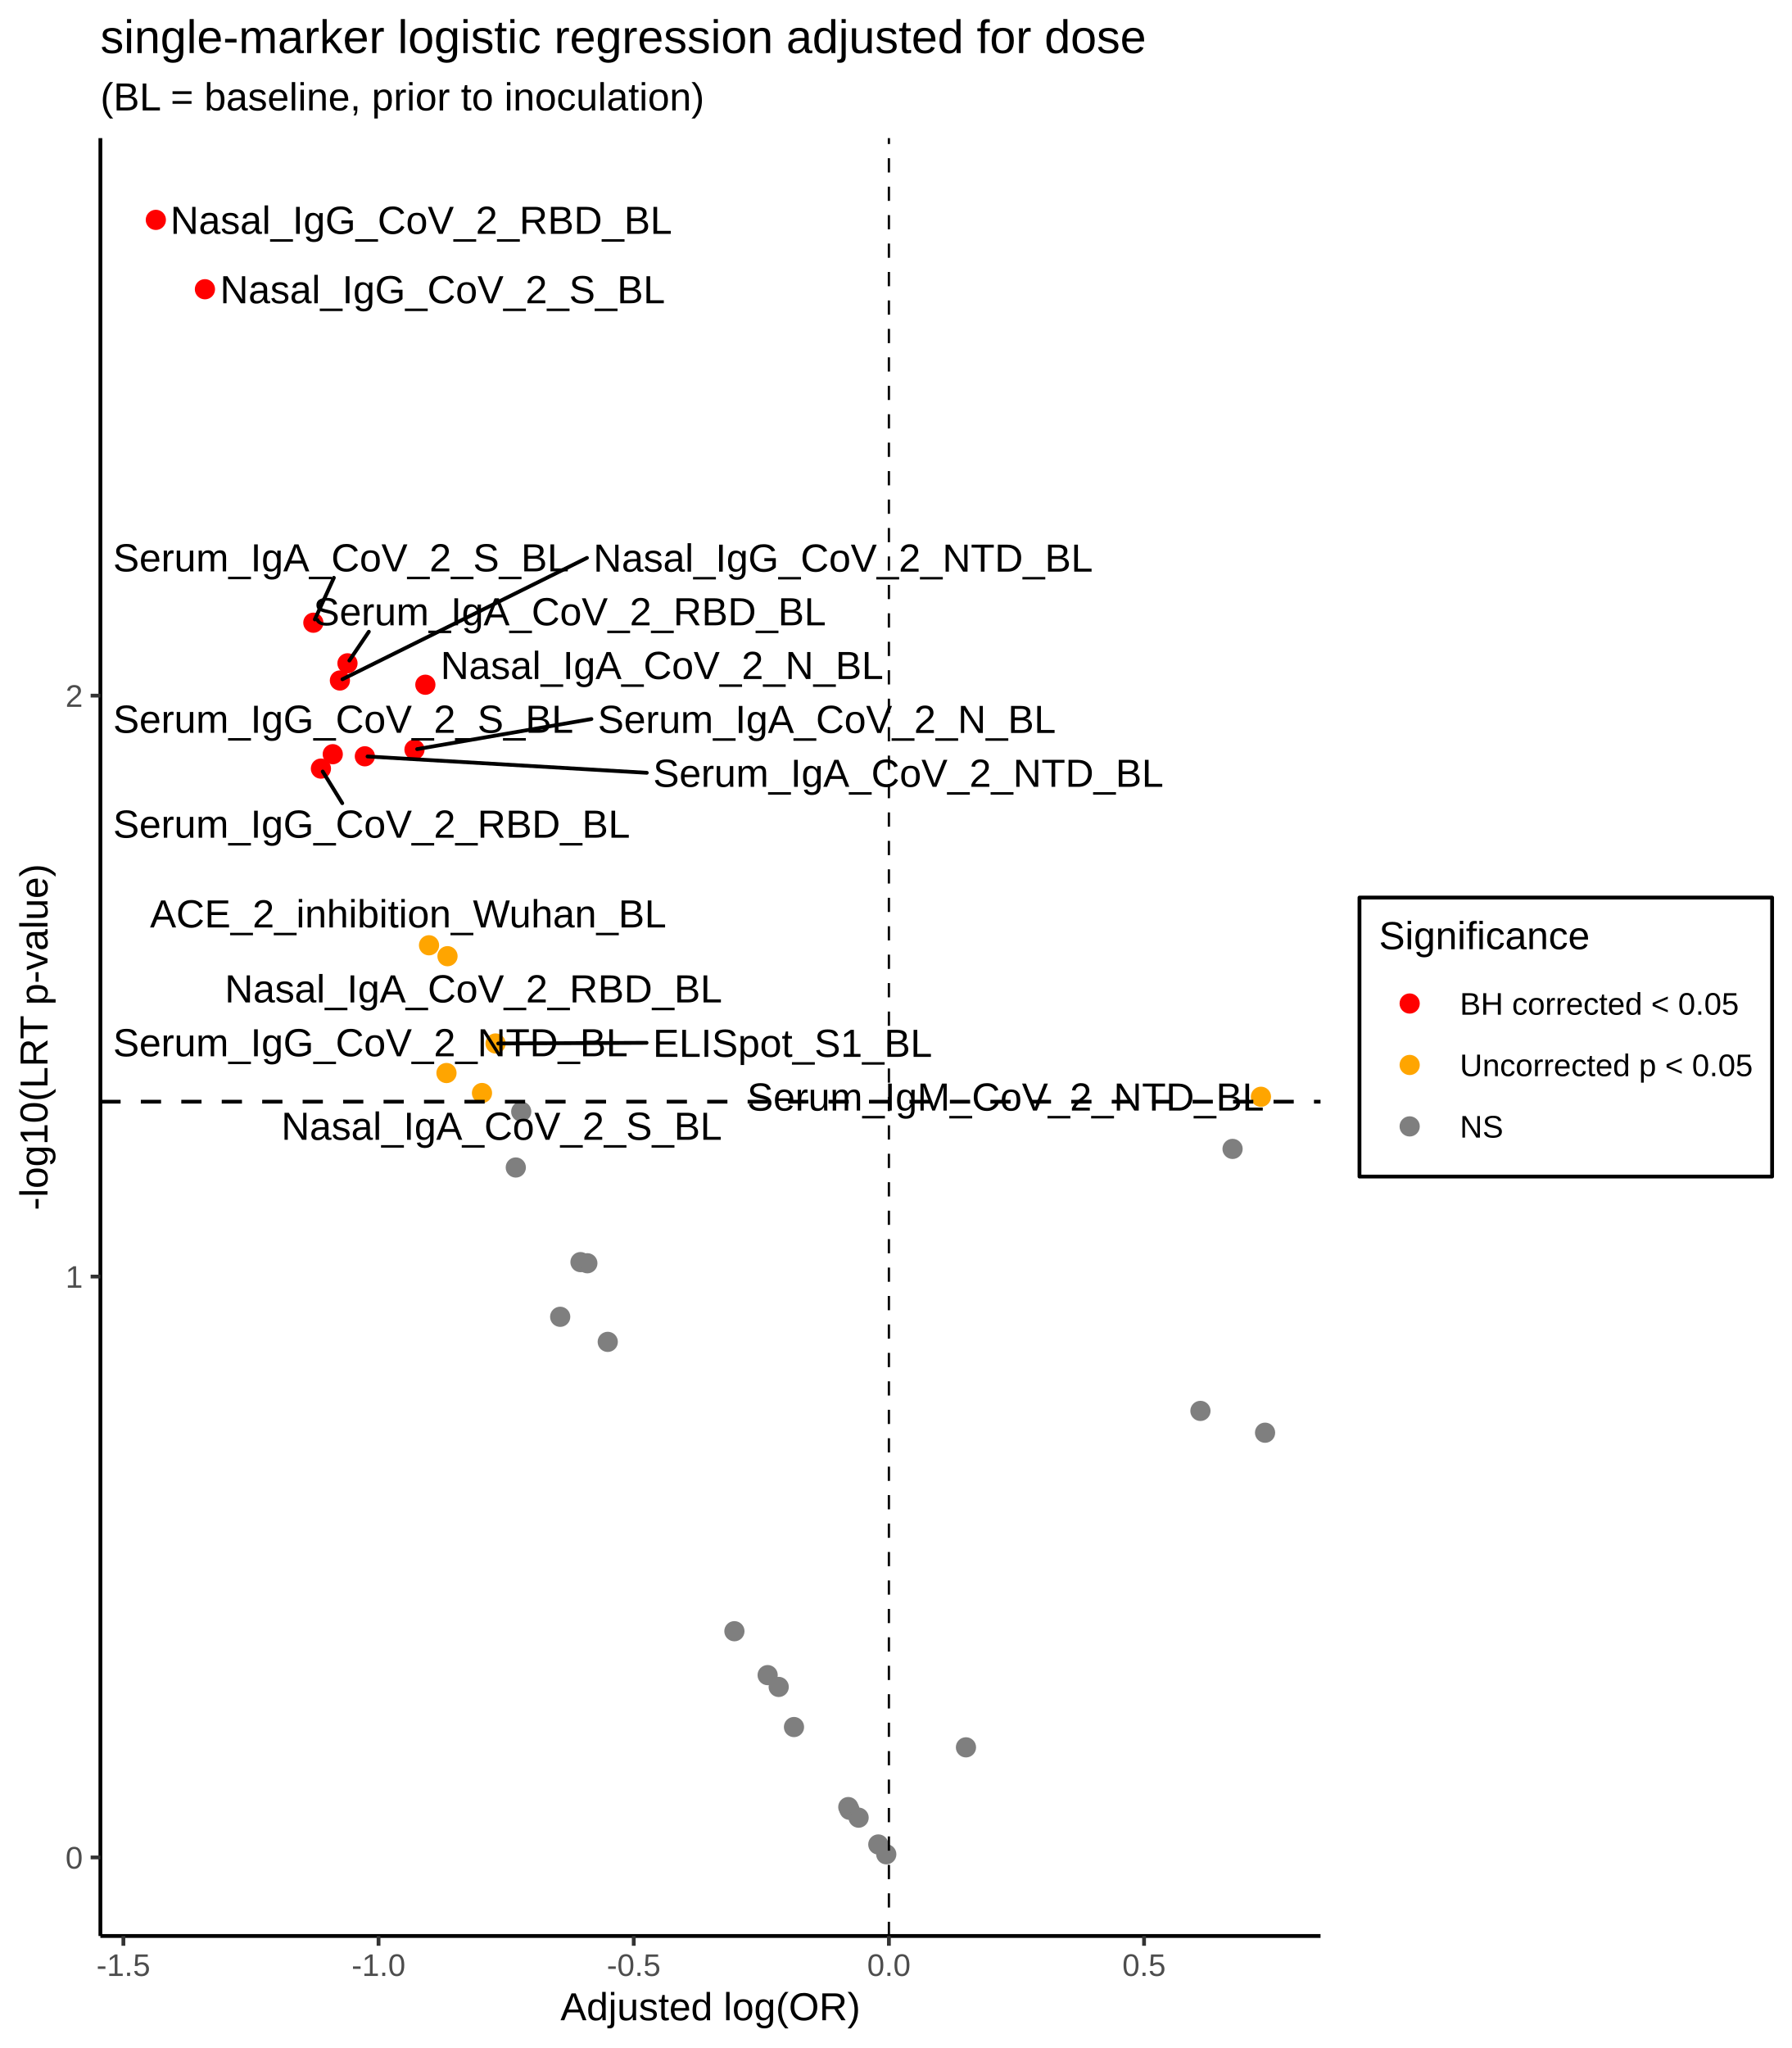
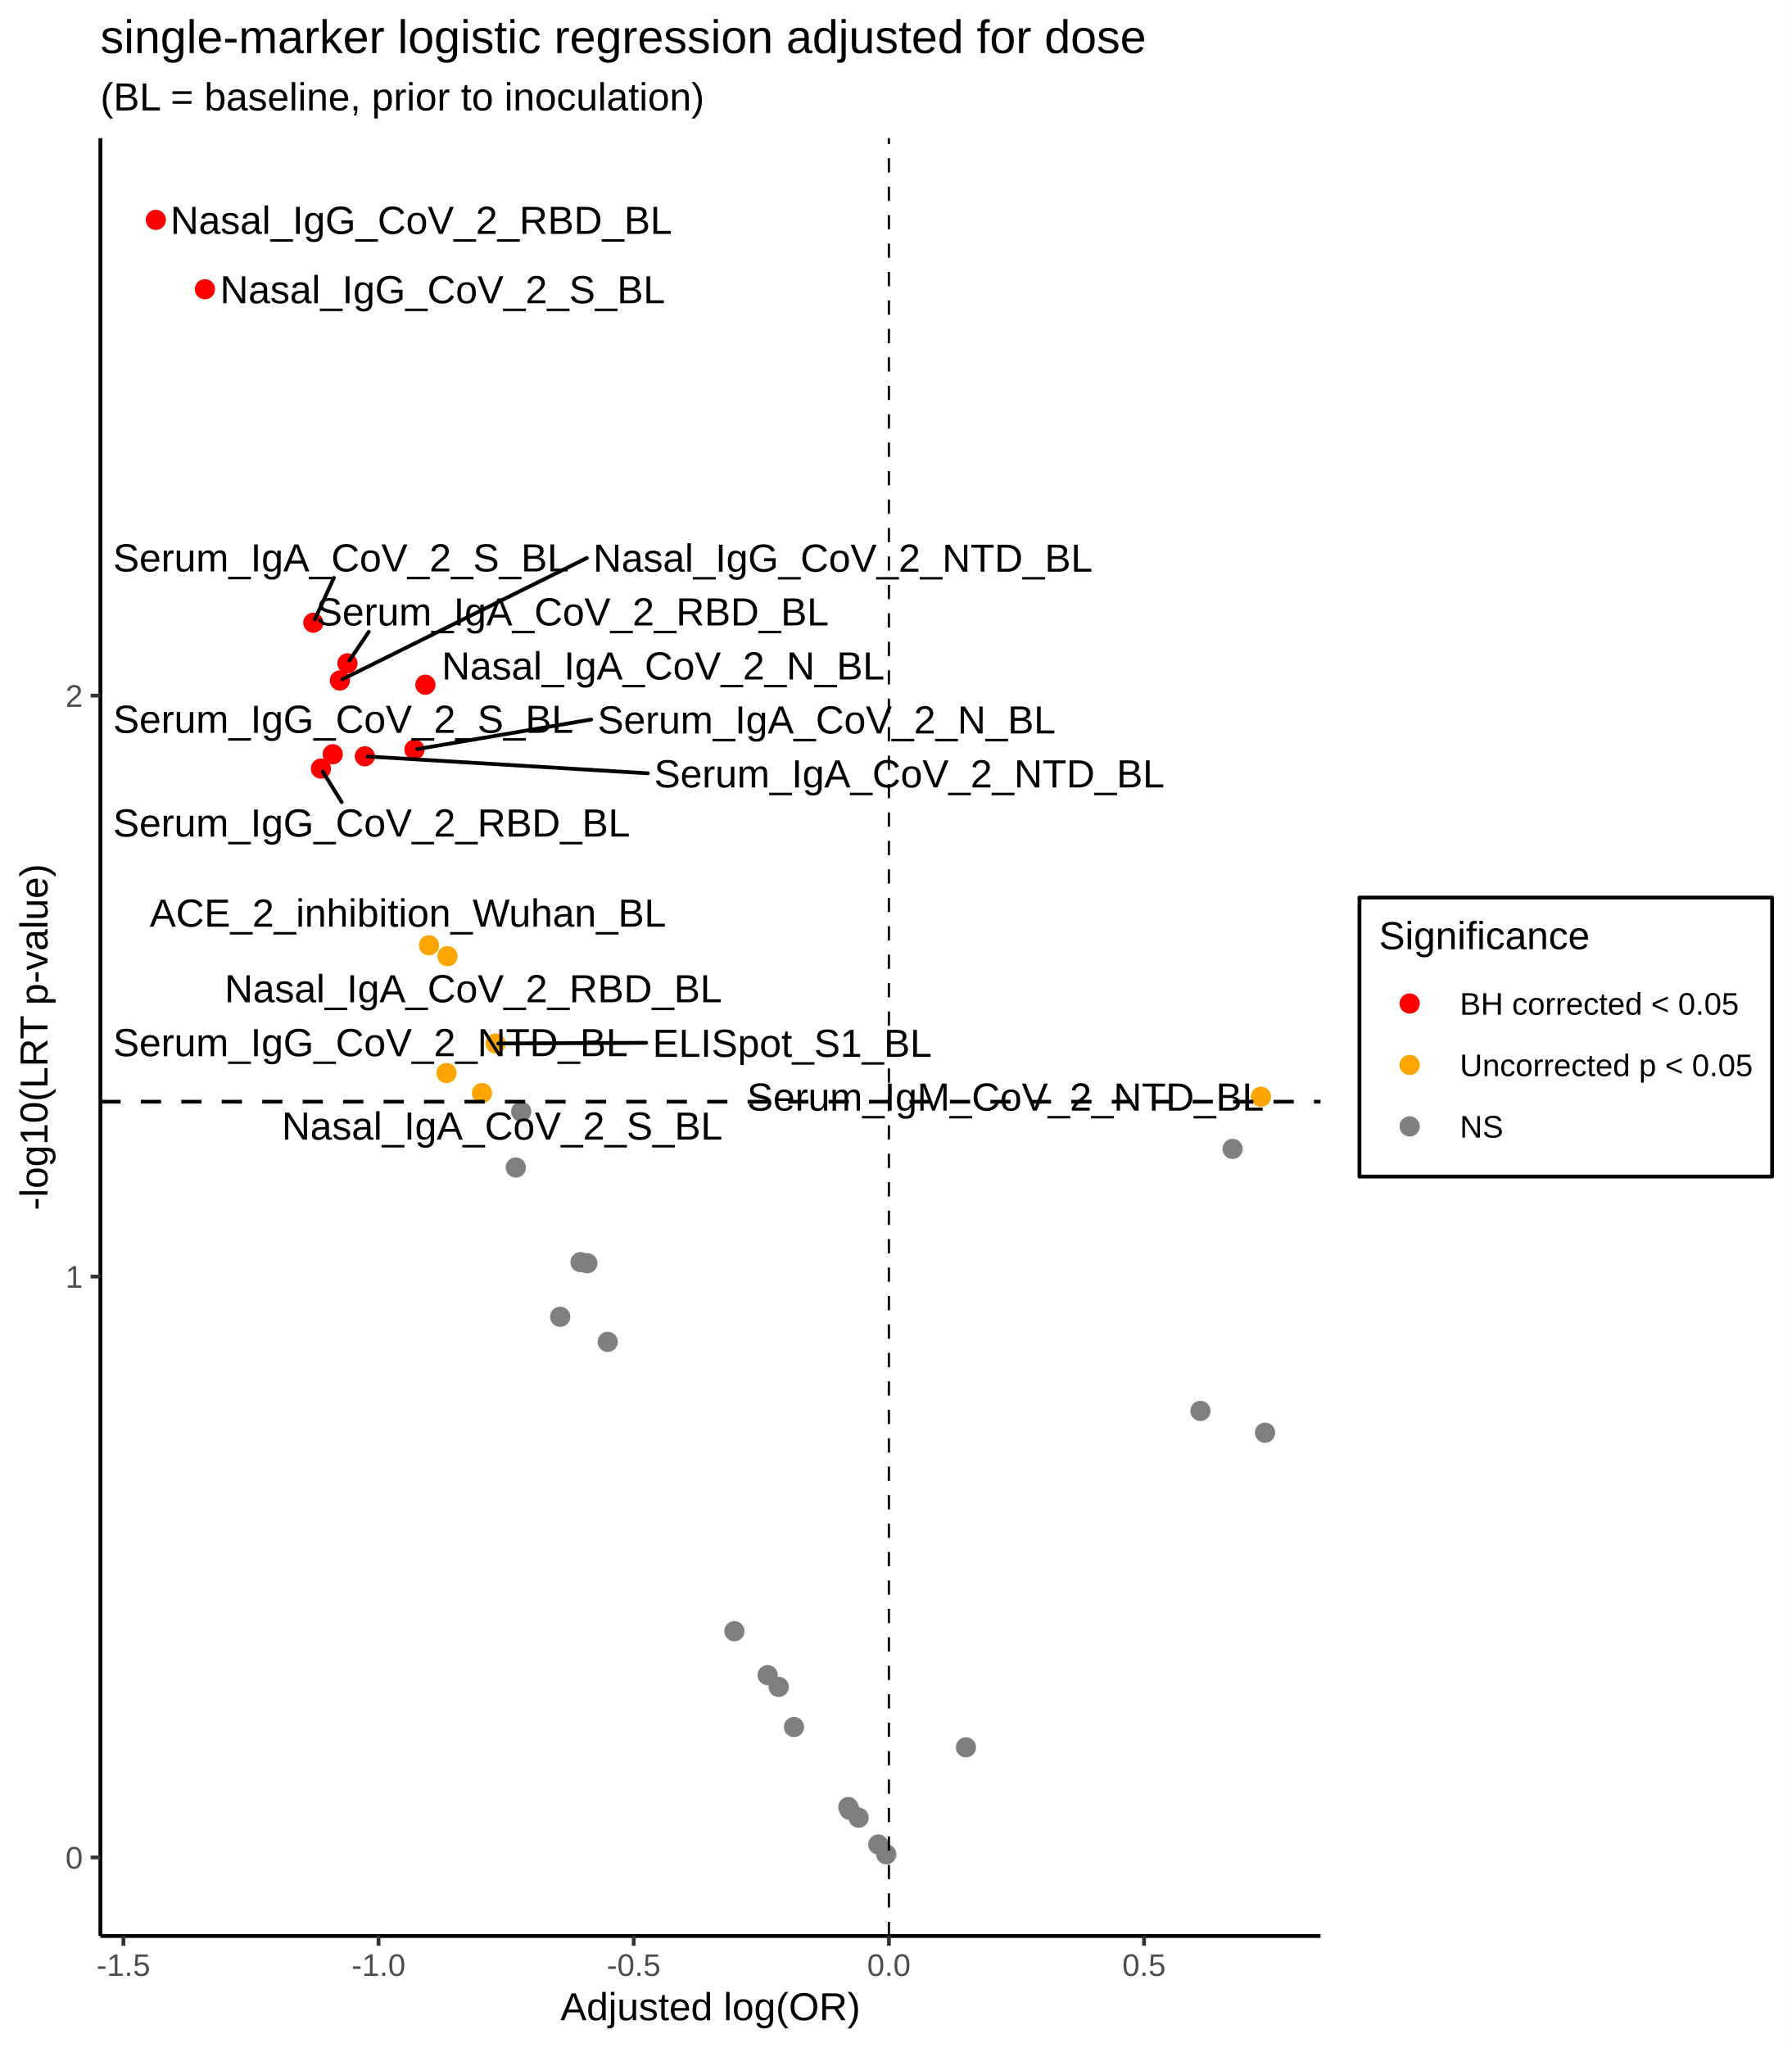
<svg xmlns="http://www.w3.org/2000/svg" width="504.00pt" height="576.00pt" viewBox="0 0 504.00 576.00">
  <g class="svglite">
    <defs>
      <style type="text/css">
    .svglite line, .svglite polyline, .svglite polygon, .svglite path, .svglite rect, .svglite circle {
      fill: none;
      stroke: #000000;
      stroke-linecap: round;
      stroke-linejoin: round;
      stroke-miterlimit: 10.00;
    }
    .svglite text {
      white-space: pre;
    }
    .svglite g.glyphgroup path {
      fill: inherit;
      stroke: none;
    }
  </style>
    </defs>
    <rect width="100%" height="100%" style="stroke: none; fill: #FFFFFF;" />
    <defs>
      <clipPath id="cpMC4wMHw1MDQuMDB8MC4wMHw1NzYuMDA=">
        <rect x="0.00" y="0.00" width="504.00" height="576.00" />
      </clipPath>
    </defs>
    <g clip-path="url(#cpMC4wMHw1MDQuMDB8MC4wMHw1NzYuMDA=)">
      <rect x="0" y="0.00" width="504.00" height="576.00" style="stroke-width: 1.07; stroke: #FFFFFF; fill: #FFFFFF;" />
    </g>
    <defs>
      <clipPath id="cpMjguMjR8MzcxLjQ4fDM4Ljg1fDU0NC41MA==">
        <rect x="28.24" y="38.85" width="343.25" height="505.65" />
      </clipPath>
    </defs>
    <g clip-path="url(#cpMjguMjR8MzcxLjQ4fDM4Ljg1fDU0NC41MA==)">
      <rect x="28.24" y="38.85" width="343.25" height="505.65" style="stroke-width: 1.07; stroke: none; fill: #FFFFFF;" />
      <circle cx="43.84" cy="61.84" r="2.49" style="stroke-width: 0.71; stroke: #FF0000; fill: #FF0000;" />
      <circle cx="57.65" cy="81.35" r="2.49" style="stroke-width: 0.71; stroke: #FF0000; fill: #FF0000;" />
      <circle cx="88.15" cy="175.14" r="2.49" style="stroke-width: 0.71; stroke: #FF0000; fill: #FF0000;" />
      <circle cx="97.75" cy="186.56" r="2.49" style="stroke-width: 0.71; stroke: #FF0000; fill: #FF0000;" />
      <circle cx="95.62" cy="191.39" r="2.49" style="stroke-width: 0.71; stroke: #FF0000; fill: #FF0000;" />
      <circle cx="119.66" cy="192.58" r="2.49" style="stroke-width: 0.71; stroke: #FF0000; fill: #FF0000;" />
      <circle cx="116.60" cy="210.82" r="2.49" style="stroke-width: 0.71; stroke: #FF0000; fill: #FF0000;" />
      <circle cx="93.61" cy="212.12" r="2.49" style="stroke-width: 0.71; stroke: #FF0000; fill: #FF0000;" />
      <circle cx="102.64" cy="212.71" r="2.49" style="stroke-width: 0.71; stroke: #FF0000; fill: #FF0000;" />
      <circle cx="90.28" cy="216.17" r="2.49" style="stroke-width: 0.71; stroke: #FF0000; fill: #FF0000;" />
      <circle cx="120.69" cy="265.86" r="2.49" style="stroke-width: 0.71; stroke: #FFA500; fill: #FFA500;" />
      <circle cx="125.89" cy="268.93" r="2.49" style="stroke-width: 0.71; stroke: #FFA500; fill: #FFA500;" />
      <circle cx="139.41" cy="293.48" r="2.49" style="stroke-width: 0.71; stroke: #FFA500; fill: #FFA500;" />
      <circle cx="125.60" cy="301.79" r="2.49" style="stroke-width: 0.71; stroke: #FFA500; fill: #FFA500;" />
      <circle cx="135.59" cy="307.41" r="2.49" style="stroke-width: 0.71; stroke: #FFA500; fill: #FFA500;" />
      <circle cx="354.72" cy="308.47" r="2.49" style="stroke-width: 0.71; stroke: #FFA500; fill: #FFA500;" />
      <circle cx="146.63" cy="312.64" r="2.49" style="stroke-width: 0.71; stroke: #7F7F7F; fill: #7F7F7F;" />
      <circle cx="346.74" cy="323.13" r="2.49" style="stroke-width: 0.71; stroke: #7F7F7F; fill: #7F7F7F;" />
      <circle cx="145.10" cy="328.36" r="2.49" style="stroke-width: 0.71; stroke: #7F7F7F; fill: #7F7F7F;" />
      <circle cx="163.30" cy="354.97" r="2.49" style="stroke-width: 0.71; stroke: #7F7F7F; fill: #7F7F7F;" />
      <circle cx="165.23" cy="355.29" r="2.49" style="stroke-width: 0.71; stroke: #7F7F7F; fill: #7F7F7F;" />
      <circle cx="157.59" cy="370.35" r="2.49" style="stroke-width: 0.71; stroke: #7F7F7F; fill: #7F7F7F;" />
      <circle cx="170.97" cy="377.40" r="2.49" style="stroke-width: 0.71; stroke: #7F7F7F; fill: #7F7F7F;" />
      <circle cx="337.70" cy="396.82" r="2.49" style="stroke-width: 0.71; stroke: #7F7F7F; fill: #7F7F7F;" />
      <circle cx="355.88" cy="402.95" r="2.49" style="stroke-width: 0.71; stroke: #7F7F7F; fill: #7F7F7F;" />
      <circle cx="206.60" cy="458.78" r="2.49" style="stroke-width: 0.71; stroke: #7F7F7F; fill: #7F7F7F;" />
      <circle cx="215.95" cy="471.13" r="2.49" style="stroke-width: 0.71; stroke: #7F7F7F; fill: #7F7F7F;" />
      <circle cx="219.06" cy="474.45" r="2.49" style="stroke-width: 0.71; stroke: #7F7F7F; fill: #7F7F7F;" />
      <circle cx="223.36" cy="485.73" r="2.49" style="stroke-width: 0.71; stroke: #7F7F7F; fill: #7F7F7F;" />
      <circle cx="271.74" cy="491.44" r="2.49" style="stroke-width: 0.71; stroke: #7F7F7F; fill: #7F7F7F;" />
      <circle cx="238.64" cy="508.24" r="2.49" style="stroke-width: 0.71; stroke: #7F7F7F; fill: #7F7F7F;" />
      <circle cx="238.98" cy="509.00" r="2.49" style="stroke-width: 0.71; stroke: #7F7F7F; fill: #7F7F7F;" />
      <circle cx="241.54" cy="511.22" r="2.49" style="stroke-width: 0.71; stroke: #7F7F7F; fill: #7F7F7F;" />
      <circle cx="247.08" cy="518.76" r="2.49" style="stroke-width: 0.71; stroke: #7F7F7F; fill: #7F7F7F;" />
      <circle cx="249.32" cy="521.52" r="2.49" style="stroke-width: 0.71; stroke: #7F7F7F; fill: #7F7F7F;" />
-       <line x1="93.92" y1="162.50" x2="88.57" y2="174.22" style="stroke-width: 1.07;" />
-       <line x1="103.76" y1="177.67" x2="98.28" y2="185.78" style="stroke-width: 1.07;" />
-       <line x1="165.12" y1="156.91" x2="96.34" y2="191.04" style="stroke-width: 1.07;" />
-       <line x1="166.37" y1="202.23" x2="117.35" y2="210.69" style="stroke-width: 1.07;" />
-       <line x1="181.95" y1="217.35" x2="103.39" y2="212.76" style="stroke-width: 1.07;" />
-       <line x1="96.28" y1="225.90" x2="90.79" y2="216.99" style="stroke-width: 1.07;" />
-       <line x1="181.89" y1="293.29" x2="140.16" y2="293.48" style="stroke-width: 1.07;" />
-       <text x="118.49" y="65.77" text-anchor="middle" style="font-size: 11.04px; font-family: &quot;Arial&quot;;" textLength="141.11px" lengthAdjust="spacingAndGlyphs">Nasal_IgG_CoV_2_RBD_BL</text>
-       <text x="124.50" y="85.29" text-anchor="middle" style="font-size: 11.04px; font-family: &quot;Arial&quot;;" textLength="125.17px" lengthAdjust="spacingAndGlyphs">Nasal_IgG_CoV_2_S_BL</text>
-       <text x="95.95" y="160.70" text-anchor="middle" style="font-size: 11.04px; font-family: &quot;Arial&quot;;" textLength="128.23px" lengthAdjust="spacingAndGlyphs">Serum_IgA_CoV_2_S_BL</text>
-       <text x="160.26" y="175.87" text-anchor="middle" style="font-size: 11.04px; font-family: &quot;Arial&quot;;" textLength="144.17px" lengthAdjust="spacingAndGlyphs">Serum_IgA_CoV_2_RBD_BL</text>
-       <text x="237.17" y="160.77" text-anchor="middle" style="font-size: 11.04px; font-family: &quot;Arial&quot;;" textLength="140.48px" lengthAdjust="spacingAndGlyphs">Nasal_IgG_CoV_2_NTD_BL</text>
-       <text x="186.23" y="190.98" text-anchor="middle" style="font-size: 11.04px; font-family: &quot;Arial&quot;;" textLength="124.56px" lengthAdjust="spacingAndGlyphs">Nasal_IgA_CoV_2_N_BL</text>
-       <text x="232.59" y="206.14" text-anchor="middle" style="font-size: 11.04px; font-family: &quot;Arial&quot;;" textLength="128.84px" lengthAdjust="spacingAndGlyphs">Serum_IgA_CoV_2_N_BL</text>
-       <text x="96.56" y="206.09" text-anchor="middle" style="font-size: 11.04px; font-family: &quot;Arial&quot;;" textLength="129.45px" lengthAdjust="spacingAndGlyphs">Serum_IgG_CoV_2_S_BL</text>
-       <text x="255.52" y="221.30" text-anchor="middle" style="font-size: 11.04px; font-family: &quot;Arial&quot;;" textLength="143.55px" lengthAdjust="spacingAndGlyphs">Serum_IgA_CoV_2_NTD_BL</text>
-       <text x="104.53" y="235.60" text-anchor="middle" style="font-size: 11.04px; font-family: &quot;Arial&quot;;" textLength="145.39px" lengthAdjust="spacingAndGlyphs">Serum_IgG_CoV_2_RBD_BL</text>
-       <text x="114.83" y="260.84" text-anchor="middle" style="font-size: 11.04px; font-family: &quot;Arial&quot;;" textLength="145.23px" lengthAdjust="spacingAndGlyphs">ACE_2_inhibition_Wuhan_BL</text>
-       <text x="133.20" y="281.93" text-anchor="middle" style="font-size: 11.04px; font-family: &quot;Arial&quot;;" textLength="139.89px" lengthAdjust="spacingAndGlyphs">Nasal_IgA_CoV_2_RBD_BL</text>
-       <text x="222.96" y="297.24" text-anchor="middle" style="font-size: 11.04px; font-family: &quot;Arial&quot;;" textLength="78.55px" lengthAdjust="spacingAndGlyphs">ELISpot_S1_BL</text>
-       <text x="104.22" y="297.08" text-anchor="middle" style="font-size: 11.04px; font-family: &quot;Arial&quot;;" textLength="144.77px" lengthAdjust="spacingAndGlyphs">Serum_IgG_CoV_2_NTD_BL</text>
-       <text x="141.12" y="320.57" text-anchor="middle" style="font-size: 11.04px; font-family: &quot;Arial&quot;;" textLength="123.95px" lengthAdjust="spacingAndGlyphs">Nasal_IgA_CoV_2_S_BL</text>
-       <text x="282.88" y="312.35" text-anchor="middle" style="font-size: 11.04px; font-family: &quot;Arial&quot;;" textLength="145.38px" lengthAdjust="spacingAndGlyphs">Serum_IgM_CoV_2_NTD_BL</text>
+       <line x1="93.92" y1="162.52" x2="88.57" y2="174.22" style="stroke-width: 1.07;" />
+       <line x1="103.74" y1="177.71" x2="98.28" y2="185.78" style="stroke-width: 1.07;" />
+       <line x1="165.08" y1="156.94" x2="96.34" y2="191.04" style="stroke-width: 1.07;" />
+       <line x1="166.30" y1="202.37" x2="117.35" y2="210.69" style="stroke-width: 1.07;" />
+       <line x1="182.23" y1="217.49" x2="103.39" y2="212.76" style="stroke-width: 1.07;" />
+       <line x1="96.11" y1="225.58" x2="90.79" y2="216.99" style="stroke-width: 1.07;" />
+       <line x1="181.79" y1="293.29" x2="140.16" y2="293.48" style="stroke-width: 1.07;" />
+       <text x="118.49" y="65.78" text-anchor="middle" style="font-size: 11.04px; font-family: &quot;Arial&quot;;" textLength="141.11px" lengthAdjust="spacingAndGlyphs">Nasal_IgG_CoV_2_RBD_BL</text>
+       <text x="124.50" y="85.30" text-anchor="middle" style="font-size: 11.04px; font-family: &quot;Arial&quot;;" textLength="125.17px" lengthAdjust="spacingAndGlyphs">Nasal_IgG_CoV_2_S_BL</text>
+       <text x="95.95" y="160.72" text-anchor="middle" style="font-size: 11.04px; font-family: &quot;Arial&quot;;" textLength="128.23px" lengthAdjust="spacingAndGlyphs">Serum_IgA_CoV_2_S_BL</text>
+       <text x="161.04" y="175.91" text-anchor="middle" style="font-size: 11.04px; font-family: &quot;Arial&quot;;" textLength="144.17px" lengthAdjust="spacingAndGlyphs">Serum_IgA_CoV_2_RBD_BL</text>
+       <text x="237.12" y="160.79" text-anchor="middle" style="font-size: 11.04px; font-family: &quot;Arial&quot;;" textLength="140.48px" lengthAdjust="spacingAndGlyphs">Nasal_IgG_CoV_2_NTD_BL</text>
+       <text x="186.56" y="191.11" text-anchor="middle" style="font-size: 11.04px; font-family: &quot;Arial&quot;;" textLength="124.56px" lengthAdjust="spacingAndGlyphs">Nasal_IgA_CoV_2_N_BL</text>
+       <text x="232.53" y="206.29" text-anchor="middle" style="font-size: 11.04px; font-family: &quot;Arial&quot;;" textLength="128.84px" lengthAdjust="spacingAndGlyphs">Serum_IgA_CoV_2_N_BL</text>
+       <text x="96.56" y="206.11" text-anchor="middle" style="font-size: 11.04px; font-family: &quot;Arial&quot;;" textLength="129.45px" lengthAdjust="spacingAndGlyphs">Serum_IgG_CoV_2_S_BL</text>
+       <text x="255.81" y="221.45" text-anchor="middle" style="font-size: 11.04px; font-family: &quot;Arial&quot;;" textLength="143.55px" lengthAdjust="spacingAndGlyphs">Serum_IgA_CoV_2_NTD_BL</text>
+       <text x="104.53" y="235.28" text-anchor="middle" style="font-size: 11.04px; font-family: &quot;Arial&quot;;" textLength="145.39px" lengthAdjust="spacingAndGlyphs">Serum_IgG_CoV_2_RBD_BL</text>
+       <text x="114.75" y="260.63" text-anchor="middle" style="font-size: 11.04px; font-family: &quot;Arial&quot;;" textLength="145.23px" lengthAdjust="spacingAndGlyphs">ACE_2_inhibition_Wuhan_BL</text>
+       <text x="133.14" y="281.89" text-anchor="middle" style="font-size: 11.04px; font-family: &quot;Arial&quot;;" textLength="139.89px" lengthAdjust="spacingAndGlyphs">Nasal_IgA_CoV_2_RBD_BL</text>
+       <text x="222.86" y="297.24" text-anchor="middle" style="font-size: 11.04px; font-family: &quot;Arial&quot;;" textLength="78.55px" lengthAdjust="spacingAndGlyphs">ELISpot_S1_BL</text>
+       <text x="104.22" y="297.05" text-anchor="middle" style="font-size: 11.04px; font-family: &quot;Arial&quot;;" textLength="144.77px" lengthAdjust="spacingAndGlyphs">Serum_IgG_CoV_2_NTD_BL</text>
+       <text x="141.27" y="320.52" text-anchor="middle" style="font-size: 11.04px; font-family: &quot;Arial&quot;;" textLength="123.95px" lengthAdjust="spacingAndGlyphs">Nasal_IgA_CoV_2_S_BL</text>
+       <text x="282.85" y="312.36" text-anchor="middle" style="font-size: 11.04px; font-family: &quot;Arial&quot;;" textLength="145.38px" lengthAdjust="spacingAndGlyphs">Serum_IgM_CoV_2_NTD_BL</text>
      <line x1="28.24" y1="309.85" x2="371.48" y2="309.85" style="stroke-width: 1.07; stroke-dasharray: 5.69,5.69; stroke-linecap: butt;" />
      <line x1="250.06" y1="544.50" x2="250.06" y2="38.85" style="stroke-width: 0.64; stroke-dasharray: 4.00,4.00; stroke-linecap: butt;" />
    </g>
    <g clip-path="url(#cpMC4wMHw1MDQuMDB8MC4wMHw1NzYuMDA=)">
      <polyline points="28.24,544.50 28.24,38.85 " style="stroke-width: 1.07; stroke-linecap: butt;" />
      <text x="23.31" y="525.55" text-anchor="end" style="font-size: 8.80px;fill: #4D4D4D; font-family: &quot;Arial&quot;;" textLength="4.89px" lengthAdjust="spacingAndGlyphs">0</text>
      <text x="23.31" y="362.18" text-anchor="end" style="font-size: 8.80px;fill: #4D4D4D; font-family: &quot;Arial&quot;;" textLength="4.89px" lengthAdjust="spacingAndGlyphs">1</text>
      <text x="23.31" y="198.80" text-anchor="end" style="font-size: 8.80px;fill: #4D4D4D; font-family: &quot;Arial&quot;;" textLength="4.89px" lengthAdjust="spacingAndGlyphs">2</text>
      <polyline points="25.50,522.40 28.24,522.40 " style="stroke-width: 1.07; stroke: #333333; stroke-linecap: butt;" />
      <polyline points="25.50,359.03 28.24,359.03 " style="stroke-width: 1.07; stroke: #333333; stroke-linecap: butt;" />
      <polyline points="25.50,195.65 28.24,195.65 " style="stroke-width: 1.07; stroke: #333333; stroke-linecap: butt;" />
      <polyline points="28.24,544.50 371.48,544.50 " style="stroke-width: 1.07; stroke-linecap: butt;" />
      <polyline points="34.71,547.24 34.71,544.50 " style="stroke-width: 1.07; stroke: #333333; stroke-linecap: butt;" />
      <polyline points="106.49,547.24 106.49,544.50 " style="stroke-width: 1.07; stroke: #333333; stroke-linecap: butt;" />
      <polyline points="178.28,547.24 178.28,544.50 " style="stroke-width: 1.07; stroke: #333333; stroke-linecap: butt;" />
      <polyline points="250.06,547.24 250.06,544.50 " style="stroke-width: 1.07; stroke: #333333; stroke-linecap: butt;" />
      <polyline points="321.84,547.24 321.84,544.50 " style="stroke-width: 1.07; stroke: #333333; stroke-linecap: butt;" />
      <text x="34.71" y="555.74" text-anchor="middle" style="font-size: 8.80px;fill: #4D4D4D; font-family: &quot;Arial&quot;;" textLength="15.14px" lengthAdjust="spacingAndGlyphs">-1.5</text>
      <text x="106.49" y="555.74" text-anchor="middle" style="font-size: 8.80px;fill: #4D4D4D; font-family: &quot;Arial&quot;;" textLength="15.14px" lengthAdjust="spacingAndGlyphs">-1.0</text>
      <text x="178.28" y="555.74" text-anchor="middle" style="font-size: 8.80px;fill: #4D4D4D; font-family: &quot;Arial&quot;;" textLength="15.14px" lengthAdjust="spacingAndGlyphs">-0.5</text>
      <text x="250.06" y="555.74" text-anchor="middle" style="font-size: 8.80px;fill: #4D4D4D; font-family: &quot;Arial&quot;;" textLength="12.22px" lengthAdjust="spacingAndGlyphs">0.0</text>
      <text x="321.84" y="555.74" text-anchor="middle" style="font-size: 8.80px;fill: #4D4D4D; font-family: &quot;Arial&quot;;" textLength="12.22px" lengthAdjust="spacingAndGlyphs">0.5</text>
      <text x="199.86" y="568.20" text-anchor="middle" style="font-size: 11.00px; font-family: &quot;Arial&quot;;" textLength="84.41px" lengthAdjust="spacingAndGlyphs">Adjusted log(OR)</text>
      <text transform="translate(13.36,291.68) rotate(-90)" text-anchor="middle" style="font-size: 11.00px; font-family: &quot;Arial&quot;;" textLength="97.44px" lengthAdjust="spacingAndGlyphs">-log10(LRT p-value)</text>
      <rect x="382.44" y="252.44" width="116.08" height="78.47" style="stroke-width: 1.07; fill: #FFFFFF;" />
      <text x="387.92" y="266.96" style="font-size: 11.00px; font-family: &quot;Arial&quot;;" textLength="59.34px" lengthAdjust="spacingAndGlyphs">Significance</text>
      <rect x="387.92" y="273.60" width="17.28" height="17.28" style="stroke-width: 1.07; stroke: none; fill: #FFFFFF;" />
      <circle cx="396.56" cy="282.24" r="2.49" style="stroke-width: 0.71; stroke: #FF0000; fill: #FF0000;" />
      <rect x="387.92" y="290.88" width="17.28" height="17.28" style="stroke-width: 1.07; stroke: none; fill: #FFFFFF;" />
      <circle cx="396.56" cy="299.52" r="2.49" style="stroke-width: 0.71; stroke: #FFA500; fill: #FFA500;" />
      <rect x="387.92" y="308.16" width="17.28" height="17.28" style="stroke-width: 1.07; stroke: none; fill: #FFFFFF;" />
      <circle cx="396.56" cy="316.80" r="2.49" style="stroke-width: 0.71; stroke: #7F7F7F; fill: #7F7F7F;" />
      <text x="410.68" y="285.39" style="font-size: 8.80px; font-family: &quot;Arial&quot;;" textLength="78.45px" lengthAdjust="spacingAndGlyphs">BH corrected &lt; 0.05</text>
      <text x="410.68" y="302.67" style="font-size: 8.80px; font-family: &quot;Arial&quot;;" textLength="82.36px" lengthAdjust="spacingAndGlyphs">Uncorrected p &lt; 0.05</text>
      <text x="410.68" y="319.95" style="font-size: 8.80px; font-family: &quot;Arial&quot;;" textLength="12.23px" lengthAdjust="spacingAndGlyphs">NS</text>
      <text x="28.24" y="31.05" style="font-size: 11.00px; font-family: &quot;Arial&quot;;" textLength="169.98px" lengthAdjust="spacingAndGlyphs">(BL = baseline, prior to inoculation)</text>
      <text x="28.24" y="14.93" style="font-size: 13.20px; font-family: &quot;Arial&quot;;" textLength="293.78px" lengthAdjust="spacingAndGlyphs">single-marker logistic regression adjusted for dose</text>
    </g>
  </g>
</svg>
